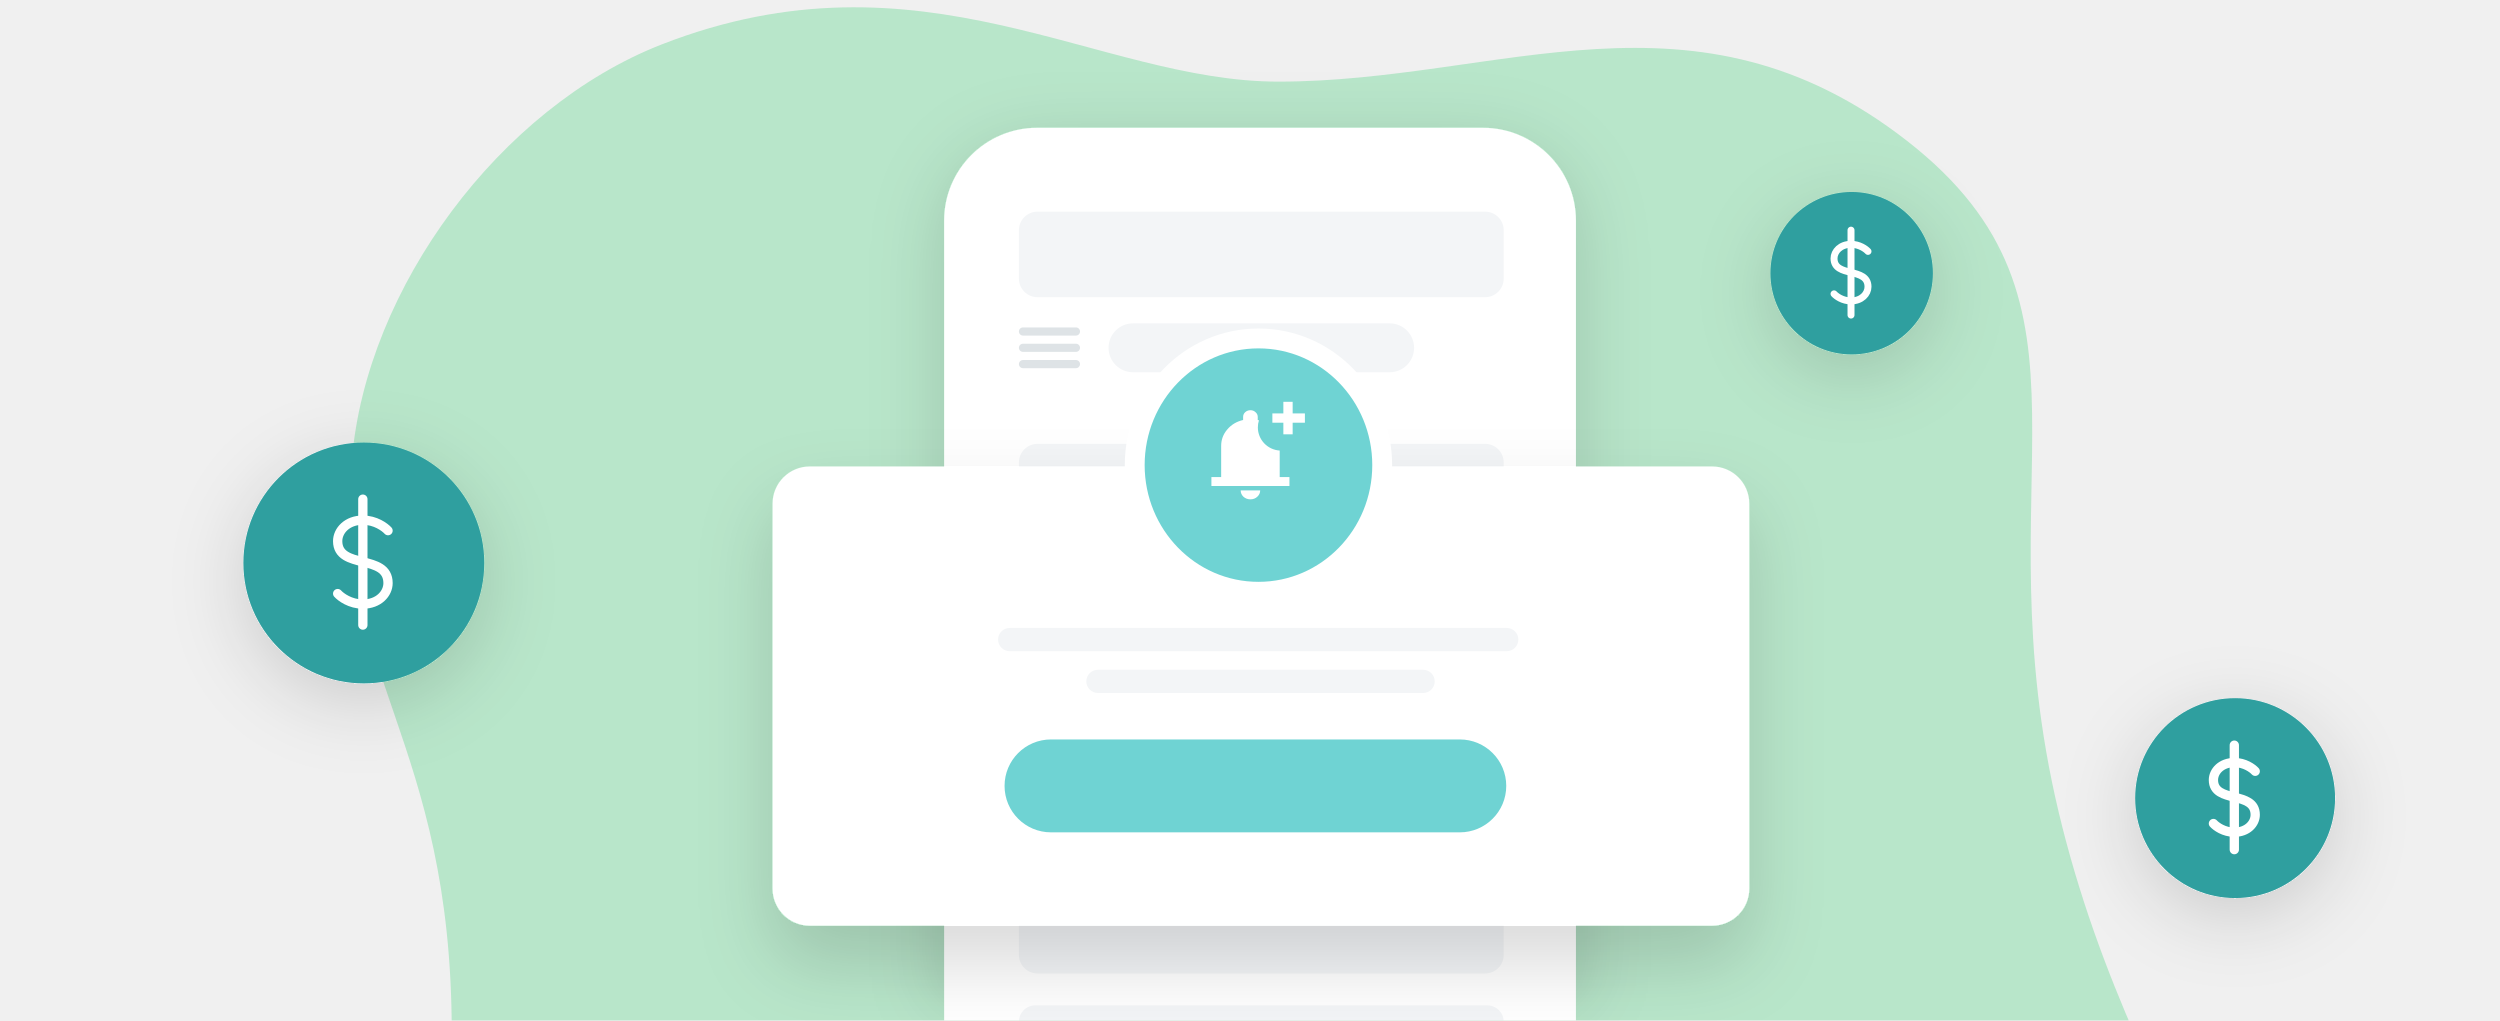
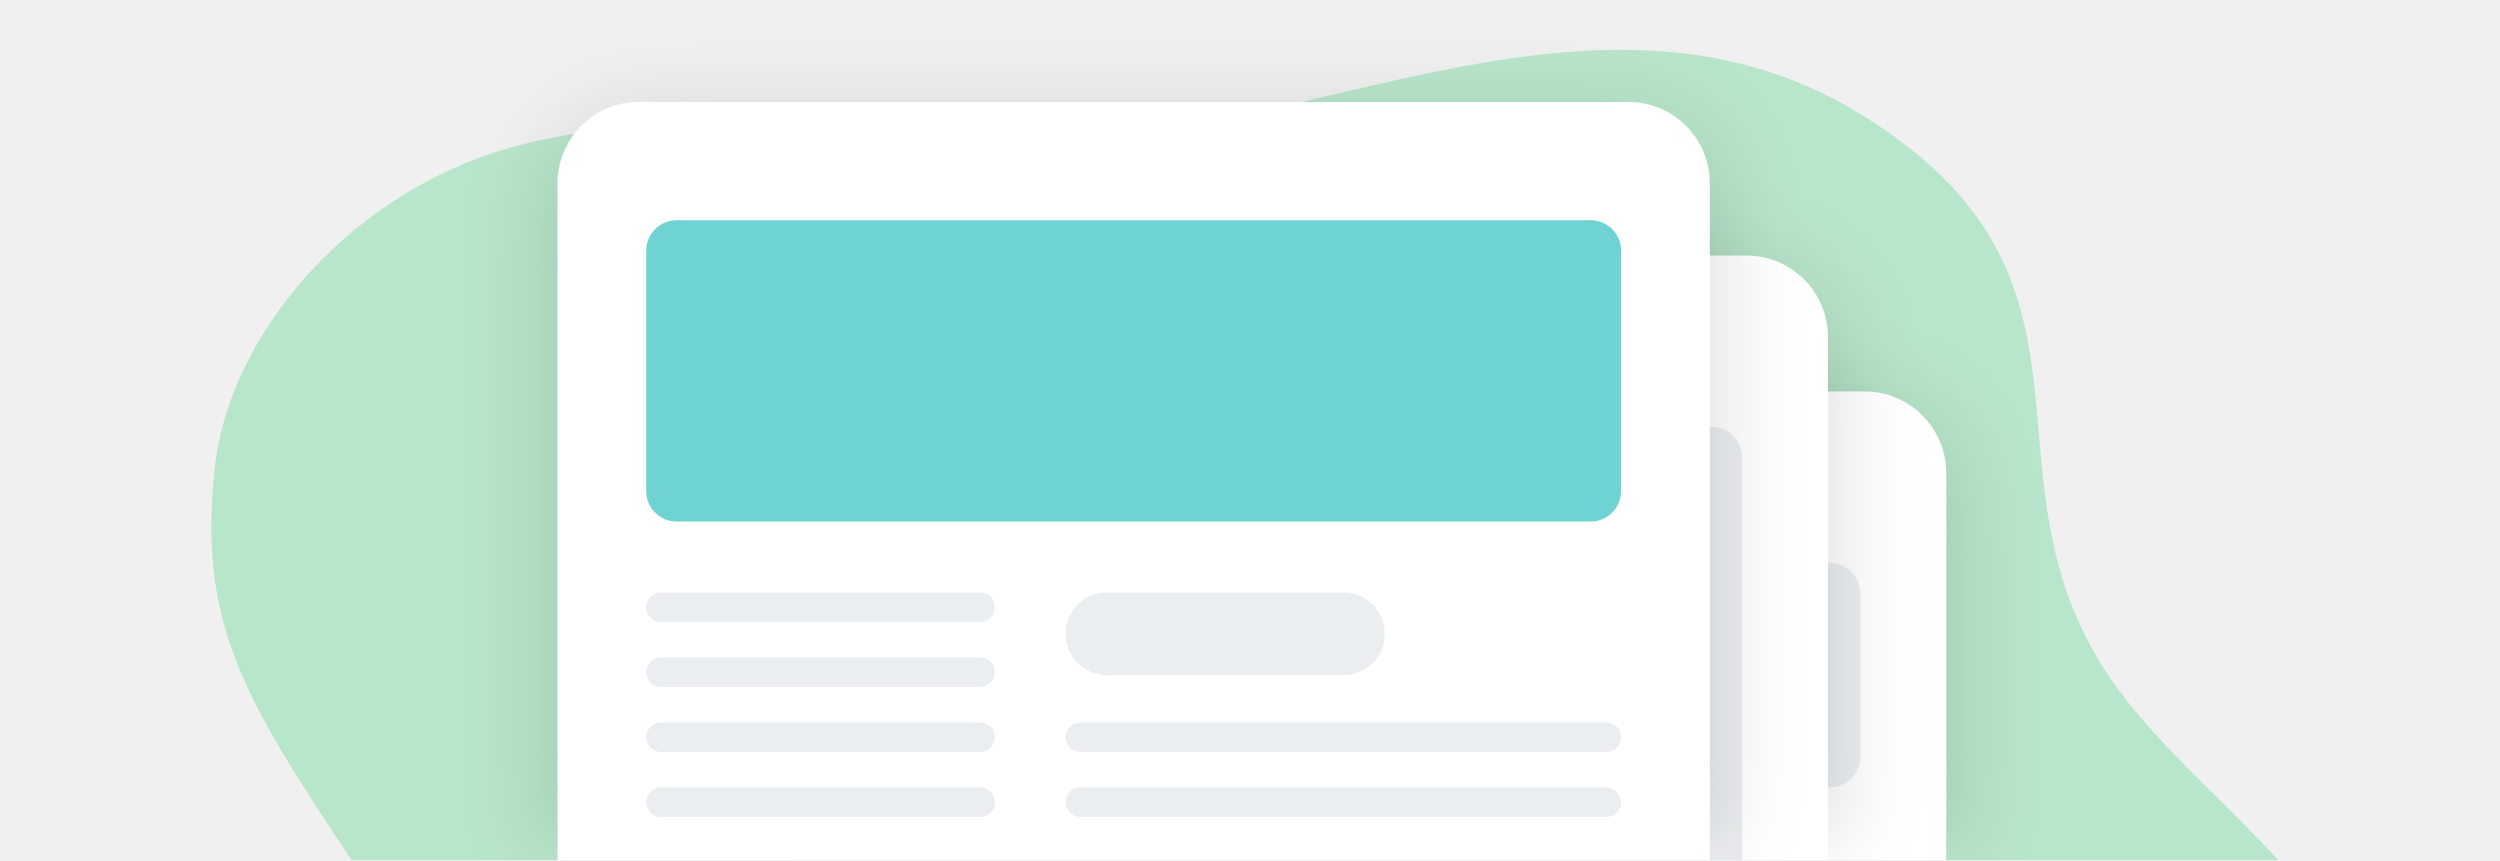
- <svg xmlns="http://www.w3.org/2000/svg" width="343" height="140" viewBox="0 0 343 140" fill="none">
-   <g clip-path="url(#clip0_545_3220)">
-     <path d="M48.29 62.984C45.736 92.5 61.979 101.179 61.979 141.701C61.979 182.224 -6.085 207.093 23.412 274.89C47.046 329.212 167.234 339.961 236.222 324.63C305.21 309.299 330.485 270.91 326.62 233.667C321.374 183.121 293.315 157.032 282.44 111.38C271.565 65.728 290.524 41.88 261.71 19.376C232.484 -3.45 205.976 11.199 175.39 11.199C150.63 11.2 126.453 -7.835 90.77 6.102C68.605 14.759 50.292 39.505 48.29 62.984Z" fill="#B8E6CA" />
-     <g filter="url(#filter0_d_545_3220)">
-       <rect x="129.539" y="17.537" width="86.677" height="172.078" rx="12.746" fill="white" />
-       <circle cx="49.916" cy="77.24" r="16.523" fill="#2F9F9F" />
-       <path d="M53.238 72.804C52.806 72.324 51.51 71.364 49.783 71.364C47.624 71.364 46.328 72.804 46.328 74.243C46.328 78.203 53.238 75.948 53.238 80.001C53.238 81.441 51.942 82.881 49.783 82.881C48.056 82.881 46.76 81.921 46.328 81.441" stroke="white" stroke-width="1.275" stroke-linecap="round" />
-       <path d="M49.783 68.485V85.76" stroke="white" stroke-width="1.275" stroke-linecap="round" />
-       <circle cx="254.048" cy="37.482" r="11.144" fill="#2F9F9F" />
-       <path d="M256.289 34.49C255.998 34.167 255.124 33.52 253.959 33.52C252.503 33.52 251.629 34.49 251.629 35.461C251.629 38.132 256.289 36.611 256.289 39.345C256.289 40.316 255.415 41.287 253.959 41.287C252.794 41.287 251.92 40.639 251.629 40.316" stroke="white" stroke-width="0.956" stroke-linecap="round" />
-       <path d="M253.959 31.578V43.228" stroke="white" stroke-width="0.956" stroke-linecap="round" />
-       <circle cx="306.659" cy="109.5" r="13.712" fill="#2F9F9F" />
-       <path d="M309.416 105.819C309.057 105.421 307.982 104.624 306.549 104.624C304.757 104.624 303.682 105.819 303.682 107.014C303.682 110.299 309.416 108.428 309.416 111.792C309.416 112.987 308.341 114.181 306.549 114.181C305.115 114.181 304.04 113.385 303.682 112.987" stroke="white" stroke-width="1.275" stroke-linecap="round" />
-       <path d="M306.547 102.235V116.57" stroke="white" stroke-width="1.275" stroke-linecap="round" />
-       <rect x="139.795" y="29.038" width="66.512" height="11.737" rx="2.549" fill="#F3F5F7" />
-       <rect x="139.795" y="60.897" width="66.512" height="72.66" rx="2.549" fill="#F3F5F7" />
-       <rect x="139.795" y="137.941" width="66.512" height="4.471" rx="2.236" fill="#F3F5F7" />
-       <rect x="152.094" y="44.365" width="41.919" height="6.707" rx="3.354" fill="#F3F5F7" />
-       <rect x="139.795" y="44.924" width="8.384" height="1.118" rx="0.559" fill="#DEE3E6" />
-       <rect x="139.795" y="47.16" width="8.384" height="1.118" rx="0.559" fill="#DEE3E6" />
-       <rect x="139.795" y="49.396" width="8.384" height="1.118" rx="0.559" fill="#DEE3E6" />
+ <svg xmlns="http://www.w3.org/2000/svg" width="343" height="118" viewBox="0 0 343 118" fill="none">
+   <g clip-path="url(#clip0_584_3892)">
+     <path d="M29.447 64.365C27.047 87.096 34.25 97.145 52.472 124.314C70.694 151.484 45.068 183.591 73.251 214.183C106.779 250.577 223.937 253.547 274.483 238.395C325.029 223.242 338.064 191.922 334.431 163.24C329.5 124.314 302.482 112.077 289.5 93C270.224 64.675 292.313 38.214 255 15.5C217.687 -7.214 174.914 22.197 134.674 19.888C111.458 18.556 88.657 14.261 68.048 20.856C47.216 27.523 31.329 46.284 29.447 64.365Z" fill="#B8E6CA" />
+     <g filter="url(#filter0_d_584_3892)">
+       <rect x="108.926" y="53.721" width="158.074" height="139.43" rx="11.158" fill="white" />
    </g>
-     <g filter="url(#filter1_d_545_3220)">
-       <rect x="106" y="64" width="134" height="63" rx="5.099" fill="white" />
-       <rect x="136.936" y="86.156" width="71.381" height="3.187" rx="1.593" fill="#F3F5F7" />
-       <rect x="149.043" y="91.892" width="47.8" height="3.187" rx="1.593" fill="#F3F5F7" />
-       <rect x="137.826" y="101.452" width="68.831" height="12.746" rx="6.373" fill="#6FD3D3" />
+     <rect x="203.365" y="77.23" width="51.881" height="30.804" rx="4.184" fill="#EBEEF0" />
+     <g filter="url(#filter1_d_584_3892)">
+       <rect x="92.713" y="35.077" width="158.074" height="139.43" rx="11.158" fill="white" />
    </g>
-     <path d="M172.661 81.191C182.07 81.191 189.638 73.378 189.638 63.813C189.638 54.249 182.07 46.436 172.661 46.436C163.253 46.436 155.684 54.249 155.684 63.813C155.684 73.378 163.253 81.191 172.661 81.191Z" fill="#6FD3D3" stroke="white" stroke-width="2.725" />
-     <path fill-rule="evenodd" clip-rule="evenodd" d="M172.728 57.666C172.673 57.652 172.618 57.638 172.562 57.625V57.197C172.562 56.943 172.462 56.728 172.261 56.555C172.072 56.372 171.837 56.28 171.559 56.28C171.28 56.28 171.04 56.372 170.839 56.555C170.65 56.728 170.555 56.943 170.555 57.197V57.625C169.663 57.829 168.938 58.262 168.38 58.925C167.822 59.577 167.543 60.326 167.543 61.172V65.452H166.205V66.675H176.912V65.452H175.574V61.814C173.903 61.715 172.578 60.329 172.578 58.633C172.578 58.296 172.631 57.971 172.728 57.666ZM171.559 68.51C171.191 68.51 170.873 68.392 170.605 68.158C170.349 67.913 170.22 67.623 170.22 67.287H172.897C172.897 67.623 172.763 67.913 172.495 68.158C172.239 68.392 171.927 68.51 171.559 68.51Z" fill="white" />
-     <path fill-rule="evenodd" clip-rule="evenodd" d="M179.032 57.996L174.57 57.996L174.57 56.721L179.032 56.721L179.032 57.996Z" fill="white" />
-     <path fill-rule="evenodd" clip-rule="evenodd" d="M176.077 59.589L176.077 55.128L177.352 55.128L177.352 59.589L176.077 59.589Z" fill="white" />
+     <rect x="105.277" y="58.585" width="133.755" height="77.821" rx="4.184" fill="#EBEEF0" />
+     <rect x="104.467" y="109.655" width="47.828" height="44.585" rx="4.424" fill="#EBEEF0" />
+     <rect x="162.021" y="109.655" width="43.775" height="8.106" rx="4.053" fill="#EBEEF0" />
+     <g filter="url(#filter2_d_584_3892)">
+       <rect x="76.5" y="14" width="158.074" height="139.43" rx="11.158" fill="white" />
+     </g>
+     <rect x="88.66" y="30.213" width="133.755" height="41.343" rx="4.184" fill="#6FD3D3" />
+     <rect x="146.215" y="81.283" width="43.775" height="11.349" rx="5.674" fill="#EBEEF0" />
+     <rect x="146.215" y="99.117" width="76.2" height="4.053" rx="2.027" fill="#EBEEF0" />
+     <rect x="88.66" y="99.117" width="47.828" height="4.053" rx="2.027" fill="#EBEEF0" />
+     <rect x="88.66" y="90.2" width="47.828" height="4.053" rx="2.027" fill="#EBEEF0" />
+     <rect x="88.66" y="108.034" width="47.828" height="4.053" rx="2.027" fill="#EBEEF0" />
+     <rect x="88.66" y="81.283" width="47.828" height="4.053" rx="2.027" fill="#EBEEF0" />
+     <rect x="146.215" y="108.034" width="76.2" height="4.053" rx="2.027" fill="#EBEEF0" />
  </g>
  <defs>
-     <filter id="filter0_d_545_3220" x="23.195" y="9.889" width="307.373" height="192.473" filterUnits="userSpaceOnUse" color-interpolation-filters="sRGB">
+     <filter id="filter0_d_584_3892" x="95.926" y="43.721" width="184.074" height="165.43" filterUnits="userSpaceOnUse" color-interpolation-filters="sRGB">
      <feFlood flood-opacity="0" result="BackgroundImageFix" />
      <feColorMatrix in="SourceAlpha" type="matrix" values="0 0 0 0 0 0 0 0 0 0 0 0 0 0 0 0 0 0 127 0" result="hardAlpha" />
-       <feOffset dy="2.549" />
-       <feGaussianBlur stdDeviation="5.099" />
+       <feOffset dy="3" />
+       <feGaussianBlur stdDeviation="6.5" />
      <feComposite in2="hardAlpha" operator="out" />
      <feColorMatrix type="matrix" values="0 0 0 0 0 0 0 0 0 0 0 0 0 0 0 0 0 0 0.15 0" />
-       <feBlend mode="normal" in2="BackgroundImageFix" result="effect1_dropShadow_545_3220" />
-       <feBlend mode="normal" in="SourceGraphic" in2="effect1_dropShadow_545_3220" result="shape" />
+       <feBlend mode="normal" in2="BackgroundImageFix" result="effect1_dropShadow_584_3892" />
+       <feBlend mode="normal" in="SourceGraphic" in2="effect1_dropShadow_584_3892" result="shape" />
    </filter>
-     <filter id="filter1_d_545_3220" x="95.803" y="58.901" width="154.394" height="83.394" filterUnits="userSpaceOnUse" color-interpolation-filters="sRGB">
+     <filter id="filter1_d_584_3892" x="79.743" y="25.349" width="184.015" height="165.37" filterUnits="userSpaceOnUse" color-interpolation-filters="sRGB">
      <feFlood flood-opacity="0" result="BackgroundImageFix" />
      <feColorMatrix in="SourceAlpha" type="matrix" values="0 0 0 0 0 0 0 0 0 0 0 0 0 0 0 0 0 0 127 0" result="hardAlpha" />
-       <feOffset dy="5.099" />
-       <feGaussianBlur stdDeviation="5.099" />
+       <feOffset dy="3.243" />
+       <feGaussianBlur stdDeviation="6.485" />
      <feComposite in2="hardAlpha" operator="out" />
      <feColorMatrix type="matrix" values="0 0 0 0 0 0 0 0 0 0 0 0 0 0 0 0 0 0 0.15 0" />
-       <feBlend mode="normal" in2="BackgroundImageFix" result="effect1_dropShadow_545_3220" />
-       <feBlend mode="normal" in="SourceGraphic" in2="effect1_dropShadow_545_3220" result="shape" />
+       <feBlend mode="normal" in2="BackgroundImageFix" result="effect1_dropShadow_584_3892" />
+       <feBlend mode="normal" in="SourceGraphic" in2="effect1_dropShadow_584_3892" result="shape" />
    </filter>
-     <clipPath id="clip0_545_3220">
-       <rect width="343" height="140" fill="white" />
+     <filter id="filter2_d_584_3892" x="63.53" y="4.272" width="184.015" height="165.37" filterUnits="userSpaceOnUse" color-interpolation-filters="sRGB">
+       <feFlood flood-opacity="0" result="BackgroundImageFix" />
+       <feColorMatrix in="SourceAlpha" type="matrix" values="0 0 0 0 0 0 0 0 0 0 0 0 0 0 0 0 0 0 127 0" result="hardAlpha" />
+       <feOffset dy="3.243" />
+       <feGaussianBlur stdDeviation="6.485" />
+       <feComposite in2="hardAlpha" operator="out" />
+       <feColorMatrix type="matrix" values="0 0 0 0 0 0 0 0 0 0 0 0 0 0 0 0 0 0 0.15 0" />
+       <feBlend mode="normal" in2="BackgroundImageFix" result="effect1_dropShadow_584_3892" />
+       <feBlend mode="normal" in="SourceGraphic" in2="effect1_dropShadow_584_3892" result="shape" />
+     </filter>
+     <clipPath id="clip0_584_3892">
+       <rect width="343" height="118" fill="white" />
    </clipPath>
  </defs>
</svg>
